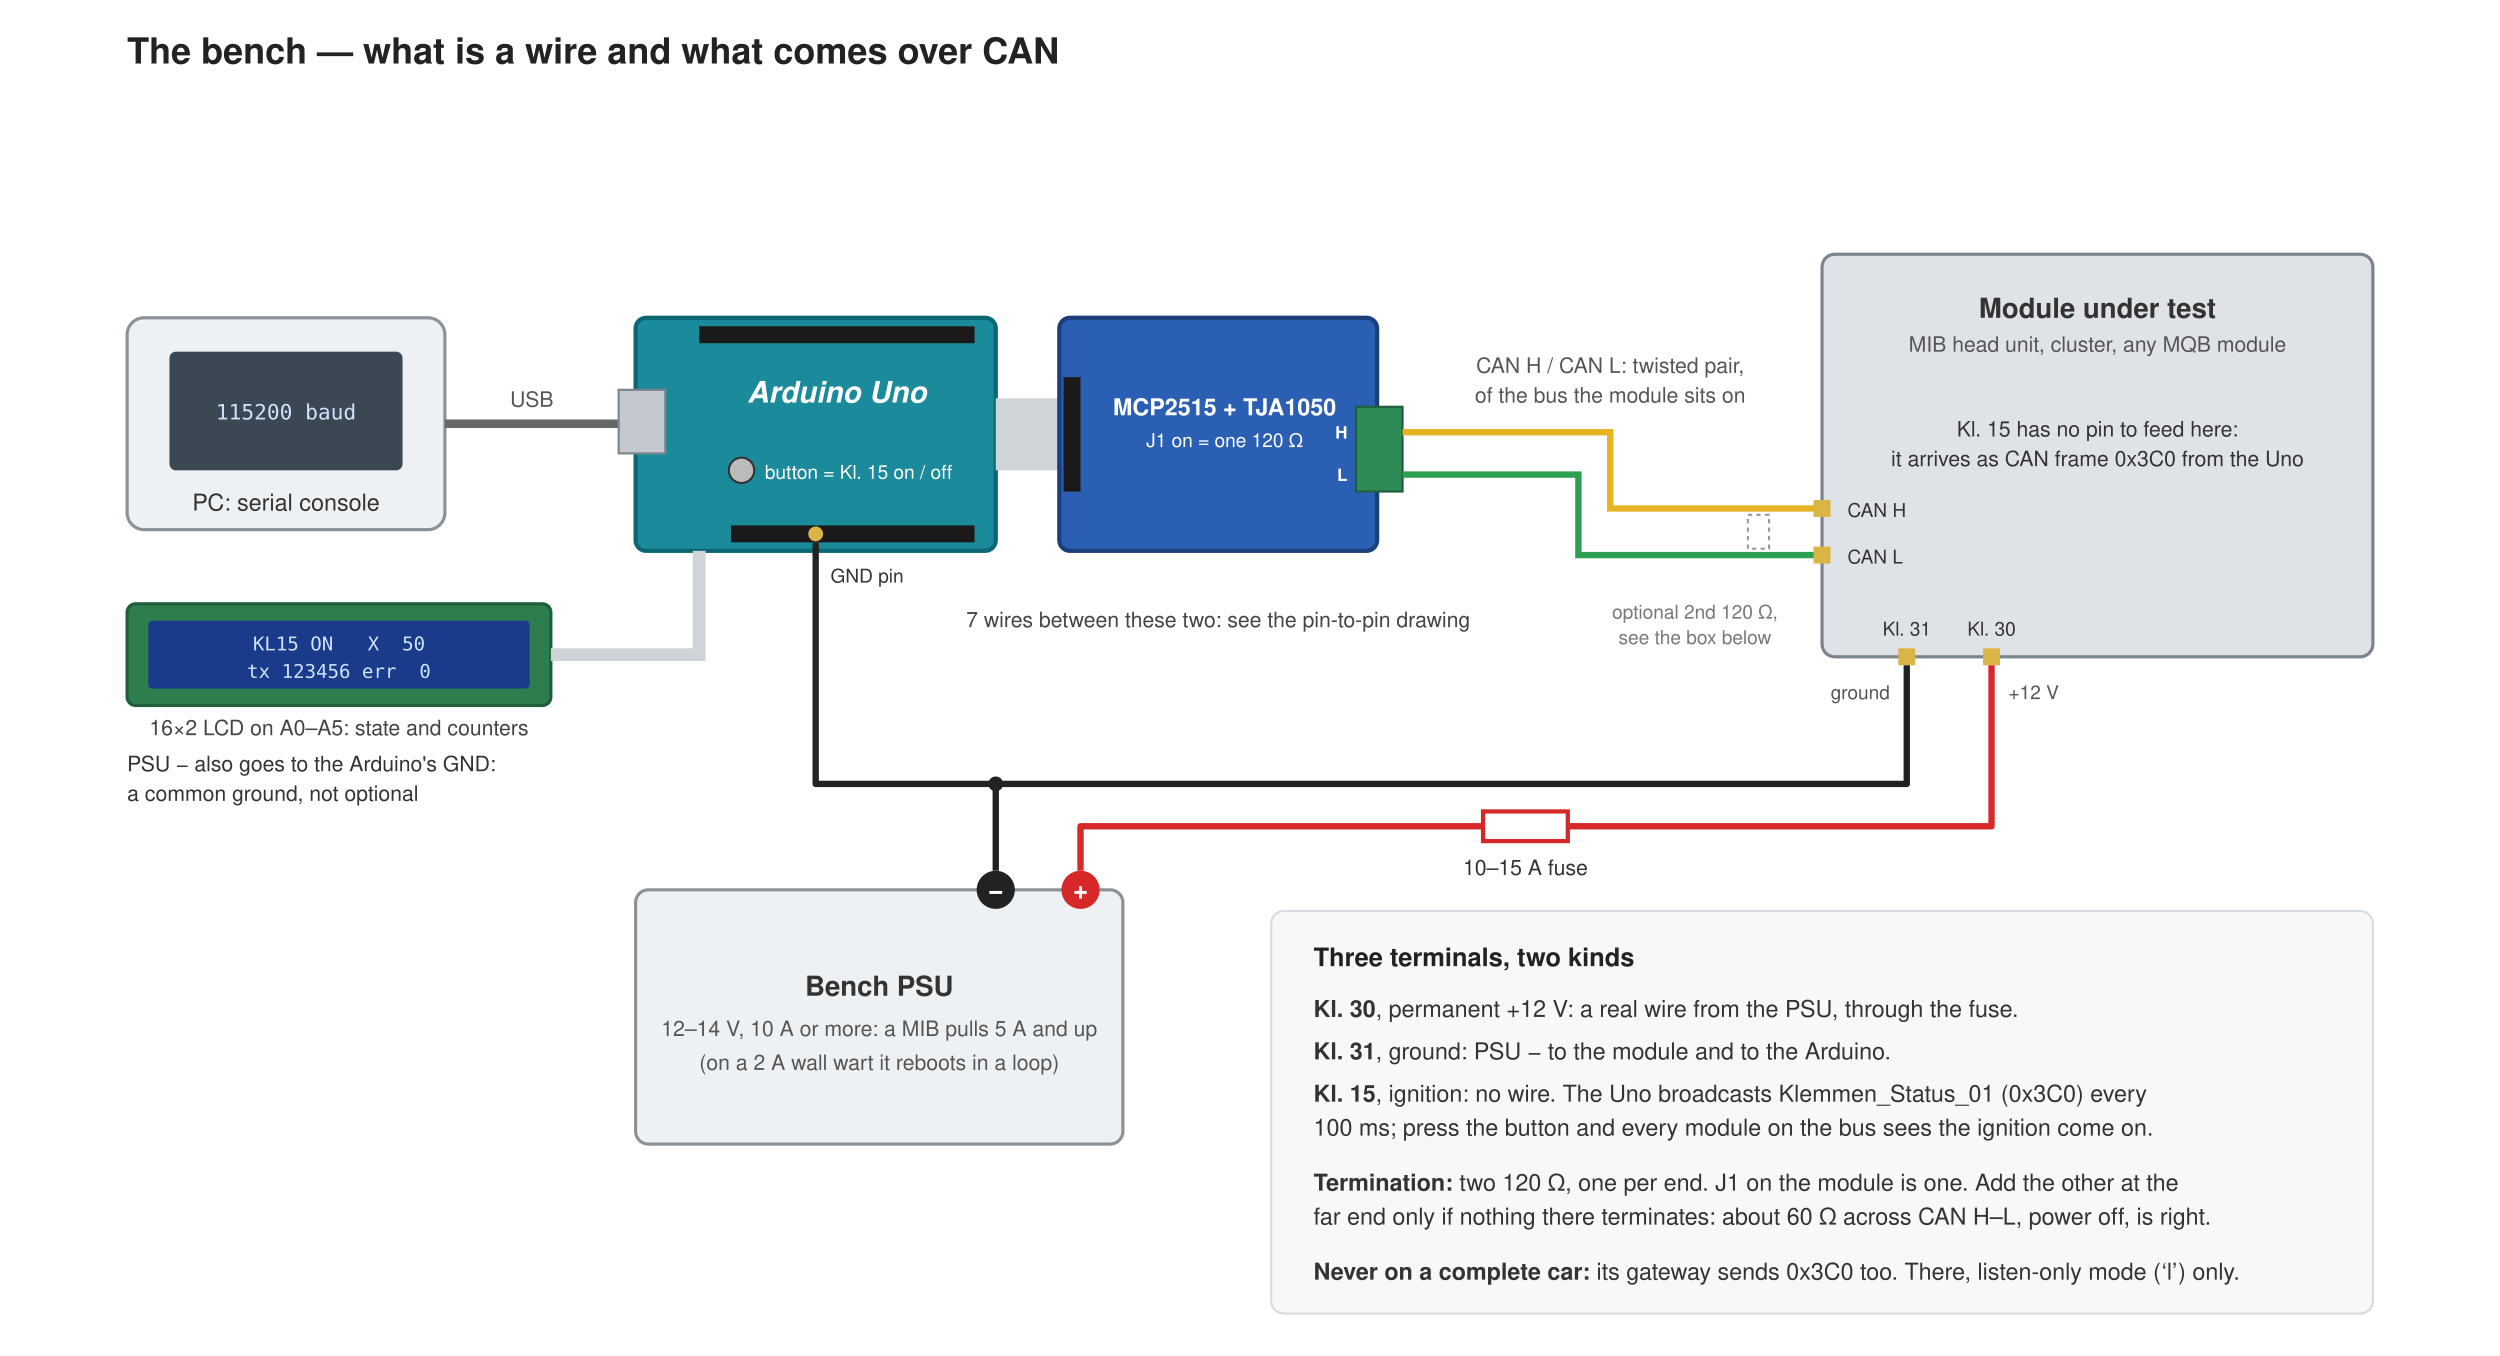
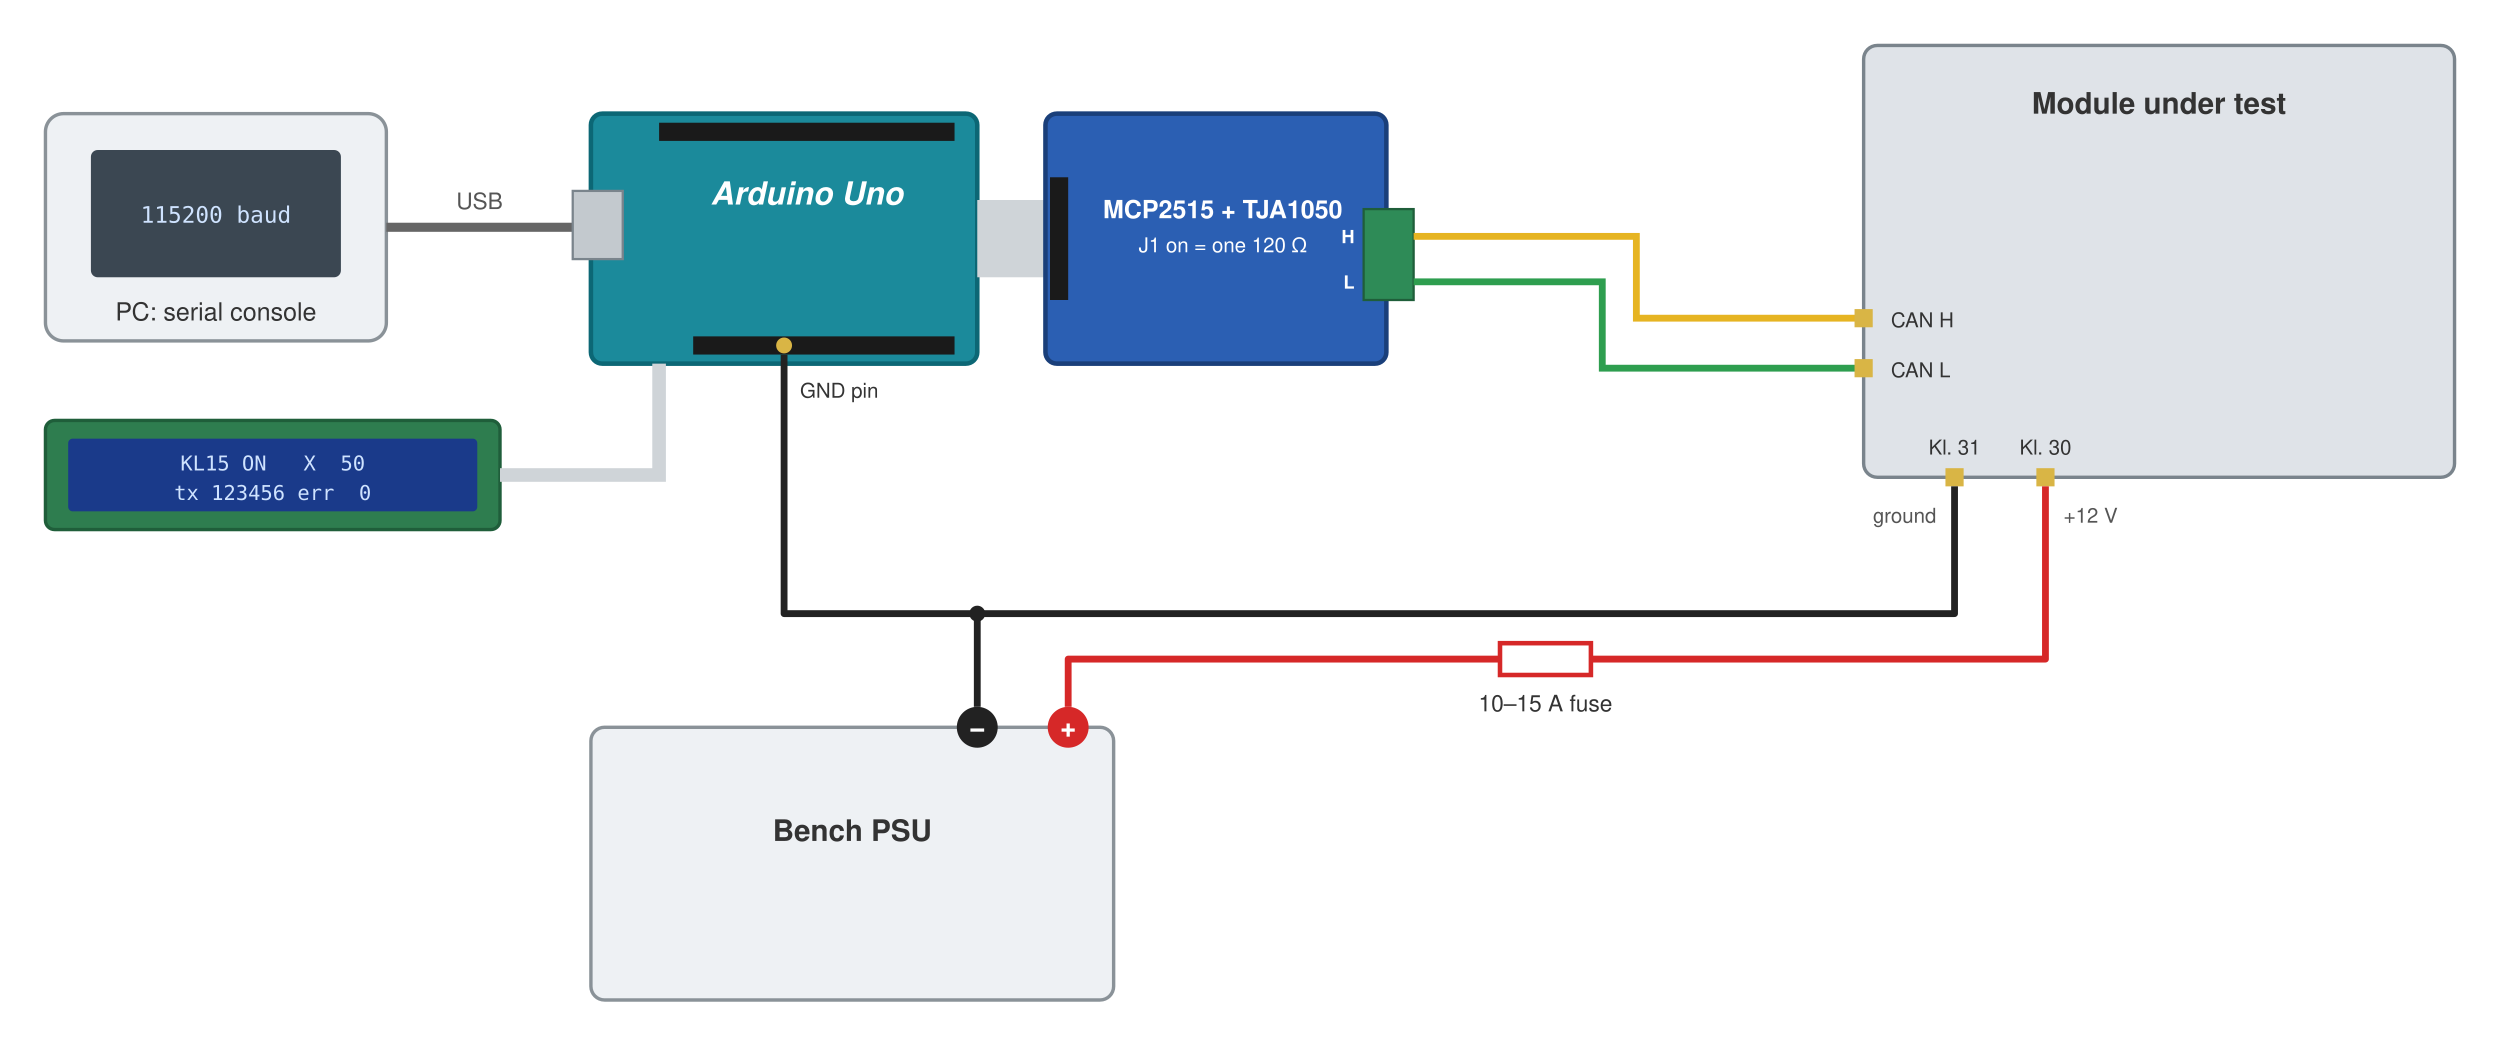
- <svg xmlns="http://www.w3.org/2000/svg" viewBox="0 0 1180 640" width="1180" height="640" font-family="Helvetica, Arial, sans-serif">
+ <svg xmlns="http://www.w3.org/2000/svg" viewBox="40 100 1100 460" width="1100" height="460" font-family="Helvetica, Arial, sans-serif">
  <rect width="1180" height="640" fill="#ffffff" />
-   <text x="60" y="30" font-size="17" font-weight="bold" fill="#222">The bench — what is a wire and what comes over CAN</text>
  <rect x="60" y="150" width="150" height="100" rx="8" fill="#eef1f4" stroke="#8a9298" stroke-width="1.5" />
  <rect x="80" y="166" width="110" height="56" rx="3" fill="#3b4752" />
  <text x="135" y="198" font-size="10" fill="#cfe3ff" text-anchor="middle" font-family="monospace">115200 baud</text>
  <text x="135" y="241" font-size="11" fill="#333" text-anchor="middle">PC: serial console</text>
  <path d="M210,200 H292" stroke="#666" stroke-width="4" fill="none" />
  <text x="251" y="192" font-size="10" fill="#555" text-anchor="middle">USB</text>
  <rect x="300" y="150" width="170" height="110" rx="5" fill="#1b8a9b" stroke="#0c6775" stroke-width="2" />
  <rect x="292" y="184" width="22" height="30" fill="#c3c9ce" stroke="#7a848c" />
  <rect x="330" y="154" width="130" height="8" fill="#1a1a1a" />
  <rect x="345" y="248" width="115" height="8" fill="#1a1a1a" />
  <text x="395" y="190" font-size="14" font-style="italic" font-weight="bold" fill="#fff" text-anchor="middle">Arduino Uno</text>
-   <circle cx="350" cy="222" r="6" fill="#bbb" stroke="#333" />
-   <text x="361" y="226" font-size="9" fill="#fff">button = Kl. 15 on / off</text>
  <circle cx="385" cy="252" r="3.5" fill="#d9b545" />
  <text x="392" y="275" font-size="9" fill="#333">GND pin</text>
  <rect x="60" y="285" width="200" height="48" rx="4" fill="#2e7d4f" stroke="#1f5e3a" stroke-width="1.5" />
  <rect x="70" y="293" width="180" height="32" rx="2" fill="#1a3a8a" />
  <text x="160" y="307" font-size="9" font-family="monospace" fill="#cfe3ff" text-anchor="middle" xml:space="preserve">KL15 ON   X  50</text>
  <text x="160" y="320" font-size="9" font-family="monospace" fill="#cfe3ff" text-anchor="middle" xml:space="preserve">tx 123456 err  0</text>
  <path d="M260,309 H330 V260" stroke="#cfd4d8" stroke-width="6" fill="none" />
-   <text x="160" y="347" font-size="10" fill="#444" text-anchor="middle">16×2 LCD on A0–A5: state and counters</text>
  <rect x="470" y="188" width="30" height="34" fill="#cfd4d8" />
  <rect x="500" y="150" width="150" height="110" rx="5" fill="#2b5fb3" stroke="#1a3f7a" stroke-width="2" />
  <rect x="502" y="178" width="8" height="54" fill="#1a1a1a" />
  <text x="578" y="196" font-size="11" font-weight="bold" fill="#fff" text-anchor="middle">MCP2515 + TJA1050</text>
  <text x="578" y="211" font-size="9" fill="#fff" text-anchor="middle">J1 on = one 120 Ω</text>
  <rect x="640" y="192" width="22" height="40" fill="#2e8b57" stroke="#1f5e3a" />
  <text x="636" y="207" font-size="8" font-weight="bold" fill="#fff" text-anchor="end">H</text>
  <text x="636" y="227" font-size="8" font-weight="bold" fill="#fff" text-anchor="end">L</text>
-   <text x="575" y="296" font-size="10" fill="#444" text-anchor="middle">7 wires between these two: see the pin-to-pin drawing</text>
  <path d="M662,204 H760 V240 H860" stroke="#e6b422" stroke-width="3" fill="none" />
  <path d="M662,224 H745 V262 H860" stroke="#2e9e4f" stroke-width="3" fill="none" />
-   <text x="760" y="176" font-size="10" fill="#555" text-anchor="middle">CAN H / CAN L: twisted pair,</text>
-   <text x="760" y="190" font-size="10" fill="#555" text-anchor="middle">of the bus the module sits on</text>
-   <rect x="825" y="243" width="10" height="16" fill="#fff" stroke="#999" stroke-dasharray="2,2" />
-   <text x="800" y="292" font-size="9" fill="#777" text-anchor="middle">optional 2nd 120 Ω,</text>
-   <text x="800" y="304" font-size="9" fill="#777" text-anchor="middle">see the box below</text>
  <rect x="860" y="120" width="260" height="190" rx="6" fill="#dfe3e8" stroke="#7a848c" stroke-width="1.5" />
  <text x="990" y="150" font-size="13" font-weight="bold" fill="#333" text-anchor="middle">Module under test</text>
-   <text x="990" y="166" font-size="10" fill="#555" text-anchor="middle">MIB head unit, cluster, any MQB module</text>
-   <text x="990" y="206" font-size="10" fill="#333" text-anchor="middle">Kl. 15 has no pin to feed here:</text>
-   <text x="990" y="220" font-size="10" fill="#333" text-anchor="middle">it arrives as CAN frame 0x3C0 from the Uno</text>
  <rect x="856" y="236" width="8" height="8" fill="#d9b545" />
  <text x="872" y="244" font-size="9" fill="#333">CAN H</text>
  <rect x="856" y="258" width="8" height="8" fill="#d9b545" />
  <text x="872" y="266" font-size="9" fill="#333">CAN L</text>
  <rect x="896" y="306" width="8" height="8" fill="#d9b545" />
  <text x="900" y="300" font-size="9" fill="#333" text-anchor="middle">Kl. 31</text>
  <rect x="936" y="306" width="8" height="8" fill="#d9b545" />
  <text x="940" y="300" font-size="9" fill="#333" text-anchor="middle">Kl. 30</text>
  <text x="892" y="330" font-size="9" fill="#555" text-anchor="end">ground</text>
  <text x="948" y="330" font-size="9" fill="#555">+12 V</text>
  <rect x="300" y="420" width="230" height="120" rx="6" fill="#eef1f4" stroke="#8a9298" stroke-width="1.5" />
  <text x="415" y="470" font-size="13" font-weight="bold" fill="#333" text-anchor="middle">Bench PSU</text>
-   <text x="415" y="489" font-size="10" fill="#555" text-anchor="middle">12–14 V, 10 A or more: a MIB pulls 5 A and up</text>
-   <text x="415" y="505" font-size="10" fill="#555" text-anchor="middle">(on a 2 A wall wart it reboots in a loop)</text>
  <circle cx="470" cy="420" r="9" fill="#222" />
  <text x="470" y="424" font-size="12" font-weight="bold" fill="#fff" text-anchor="middle">−</text>
  <circle cx="510" cy="420" r="9" fill="#d62828" />
  <text x="510" y="424" font-size="12" font-weight="bold" fill="#fff" text-anchor="middle">+</text>
  <path d="M510,411 V390 H700 M740,390 H940 V314" stroke="#d62828" stroke-width="3" fill="none" stroke-linejoin="round" />
  <rect x="700" y="383" width="40" height="14" fill="#fff" stroke="#d62828" stroke-width="2" />
  <text x="720" y="413" font-size="10" fill="#333" text-anchor="middle">10–15 A fuse</text>
  <path d="M470,411 V370 H900 V314" stroke="#222" stroke-width="3" fill="none" stroke-linejoin="round" />
  <path d="M470,370 H385 V256" stroke="#222" stroke-width="3" fill="none" stroke-linejoin="round" />
  <circle cx="470" cy="370" r="3.5" fill="#222" />
-   <text x="60" y="364" font-size="10" fill="#333">PSU − also goes to the Arduino's GND:</text>
-   <text x="60" y="378" font-size="10" fill="#333">a common ground, not optional</text>
-   <rect x="600" y="430" width="520" height="190" rx="6" fill="#f7f8fa" stroke="#d5dbe3" />
-   <g font-size="11" fill="#333">
-     <text x="620" y="456" font-size="12" font-weight="bold" fill="#222">Three terminals, two kinds</text>
-     <text x="620" y="480">
-       <tspan font-weight="bold">Kl. 30</tspan>, permanent +12 V: a real wire from the PSU, through the fuse.</text>
-     <text x="620" y="500">
-       <tspan font-weight="bold">Kl. 31</tspan>, ground: PSU − to the module and to the Arduino.</text>
-     <text x="620" y="520">
-       <tspan font-weight="bold">Kl. 15</tspan>, ignition: no wire. The Uno broadcasts Klemmen_Status_01 (0x3C0) every</text>
-     <text x="620" y="536">100 ms; press the button and every module on the bus sees the ignition come on.</text>
-     <text x="620" y="562">
-       <tspan font-weight="bold">Termination:</tspan> two 120 Ω, one per end. J1 on the module is one. Add the other at the</text>
-     <text x="620" y="578">far end only if nothing there terminates: about 60 Ω across CAN H–L, power off, is right.</text>
-     <text x="620" y="604">
-       <tspan font-weight="bold">Never on a complete car:</tspan> its gateway sends 0x3C0 too. There, listen-only mode (‘l’) only.</text>
-   </g>
</svg>
